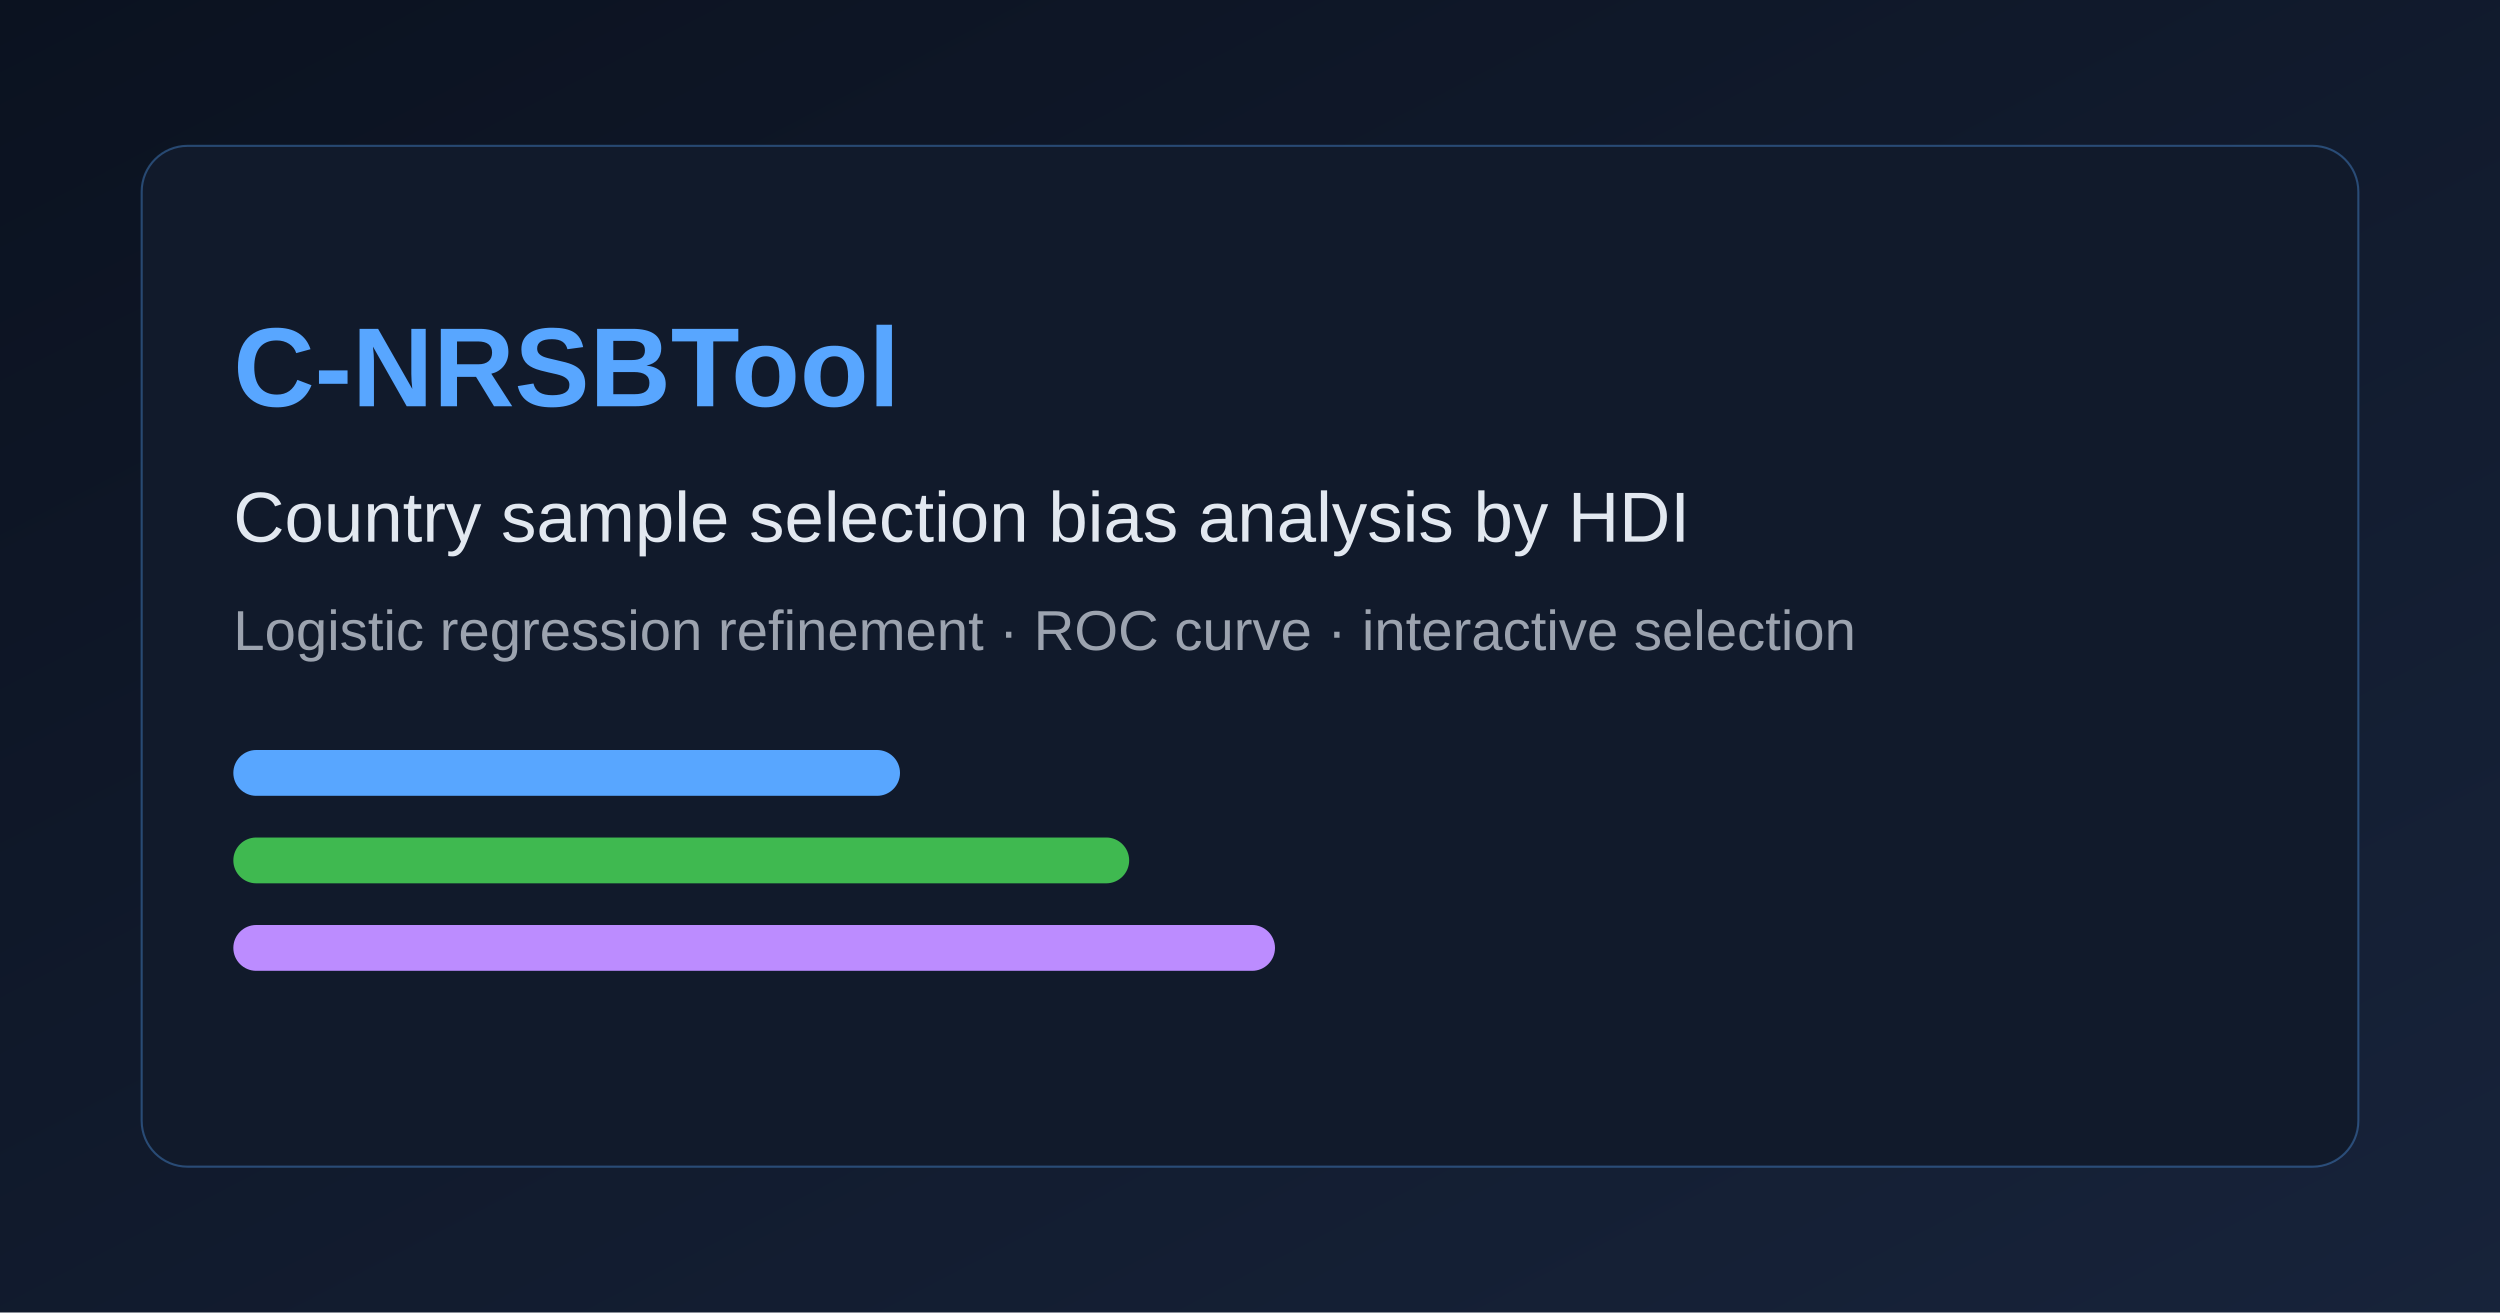
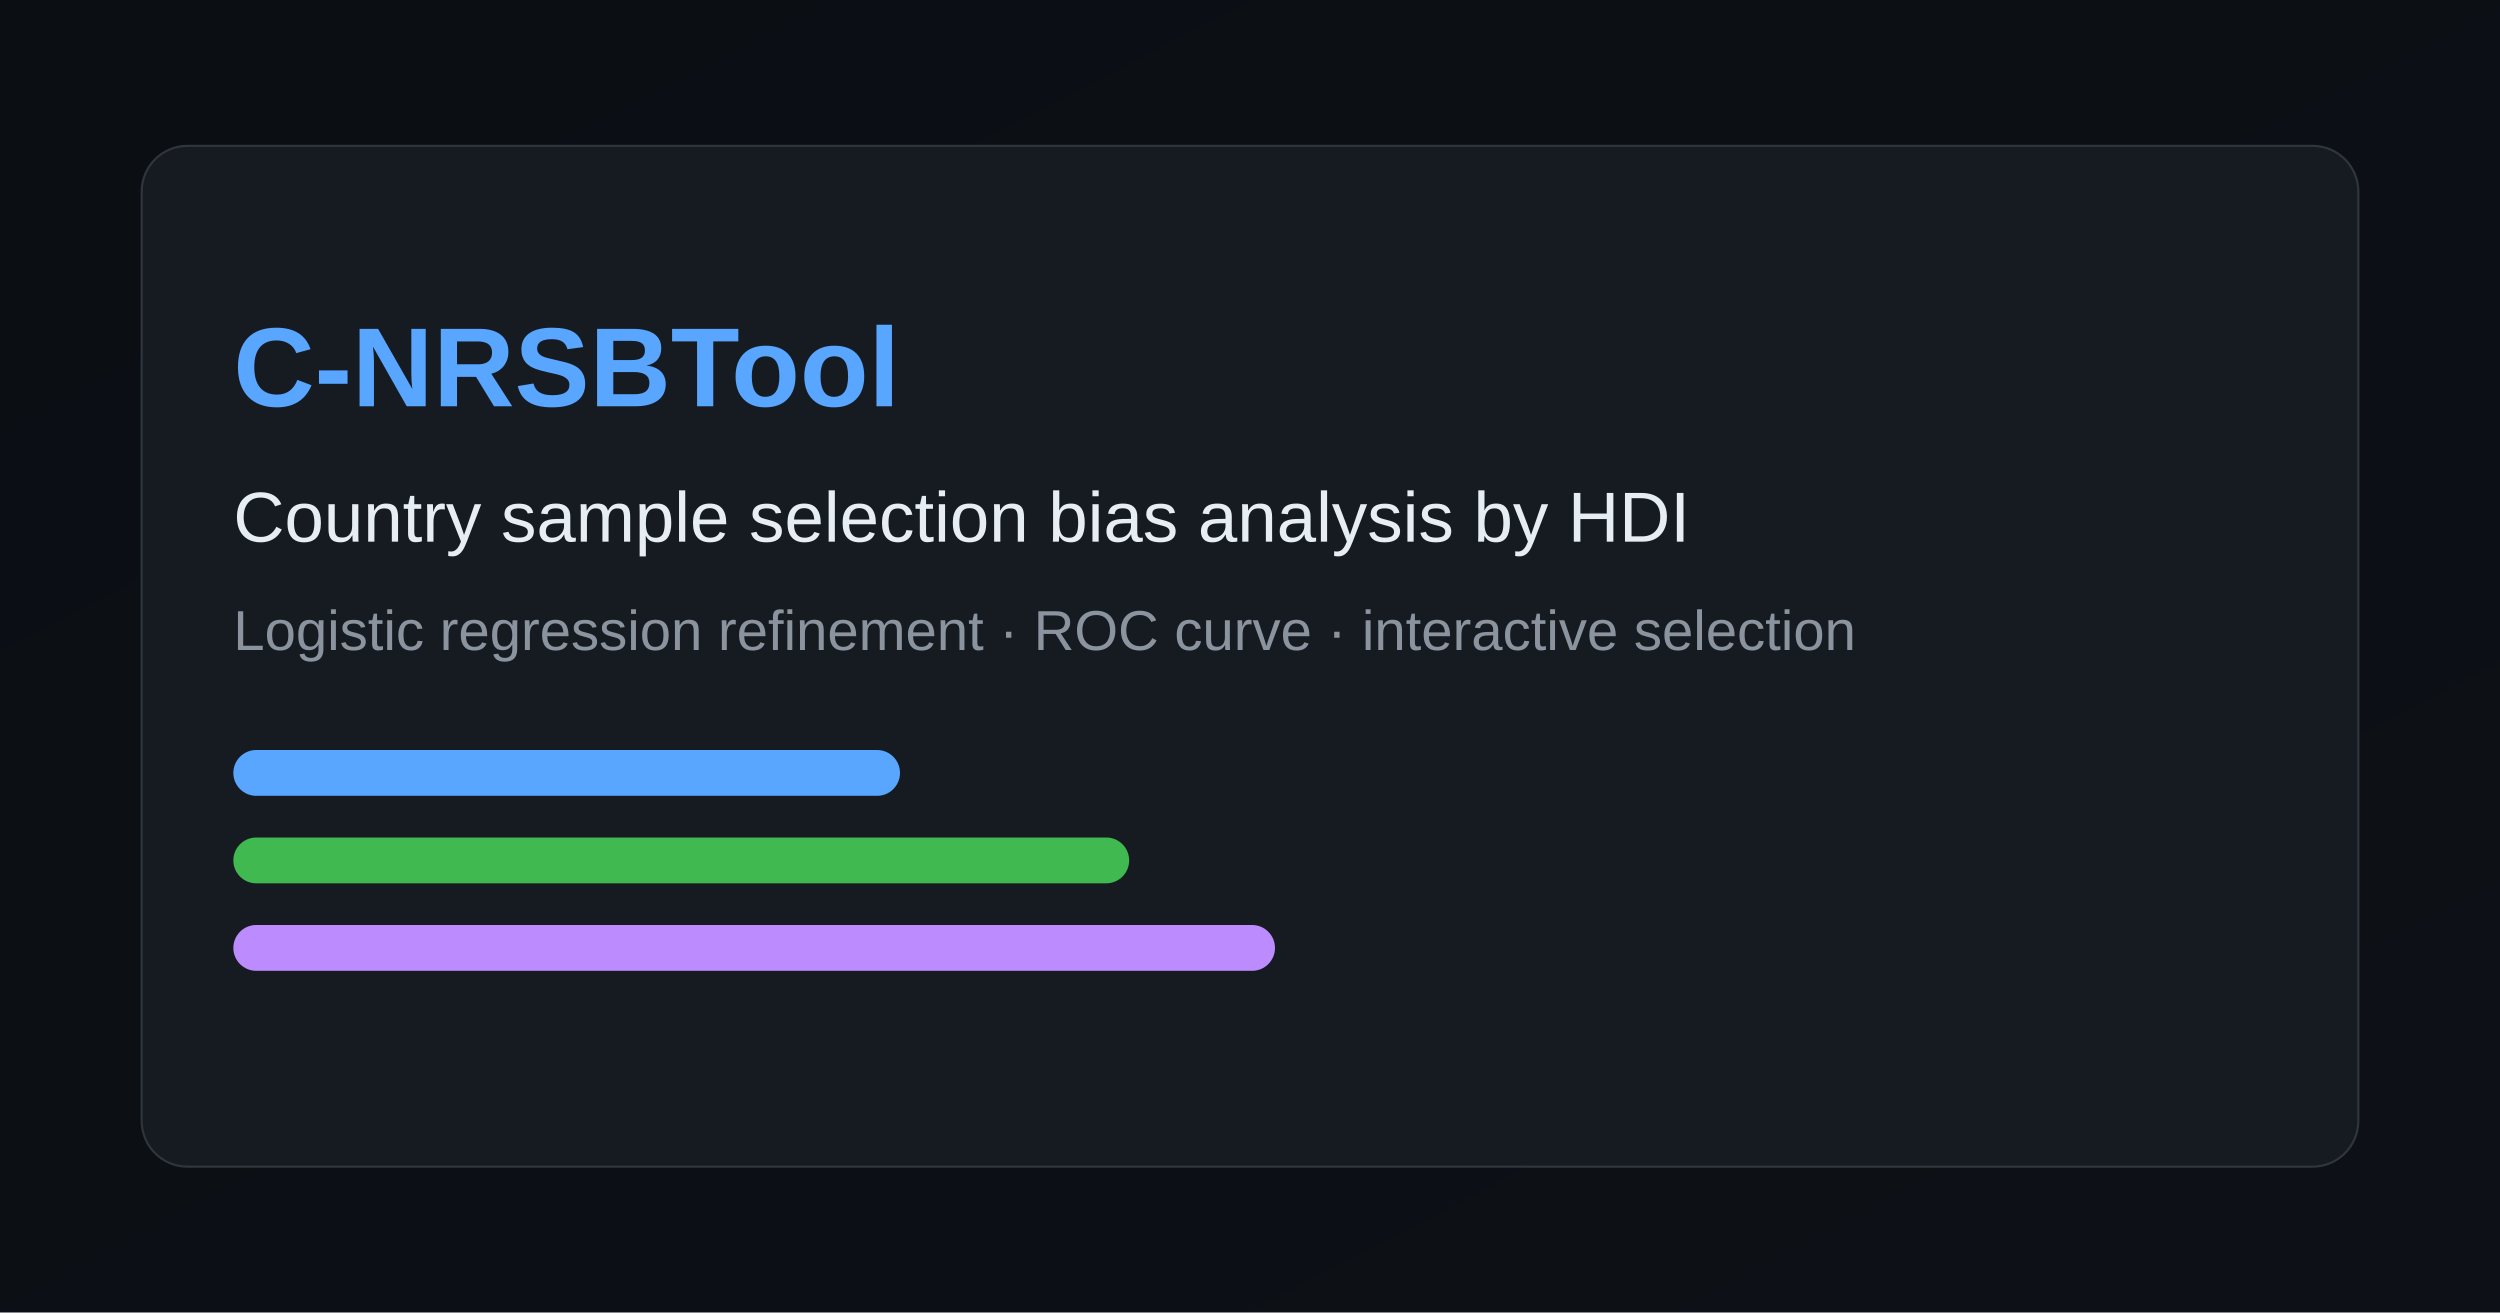
<svg xmlns="http://www.w3.org/2000/svg" width="1200" height="630" viewBox="0 0 1200 630" role="img" aria-label="C-NRSBTool">
  <defs>
    <linearGradient id="bg" x1="0" y1="0" x2="1" y2="1">
-       <stop offset="0%" stop-color="#0b1220" />
-       <stop offset="100%" stop-color="#17233a" />
+       <stop offset="0%" stop-color="#0b0f14" />
+       <stop offset="100%" stop-color="#0d1117" />
    </linearGradient>
  </defs>
  <rect width="1200" height="630" fill="url(#bg)" />
-   <rect x="68" y="70" width="1064" height="490" rx="22" fill="#111a2b" stroke="#58a6ff" stroke-opacity="0.35" />
+   <rect x="68" y="70" width="1064" height="490" rx="22" fill="#161b22" stroke="#30363d" />
  <text x="112" y="195" fill="#58a6ff" font-size="54" font-family="Segoe UI, Arial, sans-serif" font-weight="700">C-NRSBTool</text>
-   <text x="112" y="260" fill="#e2e8f0" font-size="34" font-family="Segoe UI, Arial, sans-serif">Country sample selection bias analysis by HDI</text>
-   <text x="112" y="312" fill="#9ca3af" font-size="27" font-family="Segoe UI, Arial, sans-serif">Logistic regression refinement · ROC curve · interactive selection</text>
+   <text x="112" y="260" fill="#e6edf3" font-size="34" font-family="Segoe UI, Arial, sans-serif">Country sample selection bias analysis by HDI</text>
+   <text x="112" y="312" fill="#8b949e" font-size="27" font-family="Segoe UI, Arial, sans-serif">Logistic regression refinement · ROC curve · interactive selection</text>
  <rect x="112" y="360" width="320" height="22" rx="11" fill="#58a6ff" />
  <rect x="112" y="402" width="430" height="22" rx="11" fill="#3fb950" />
  <rect x="112" y="444" width="500" height="22" rx="11" fill="#bc8cff" />
</svg>
